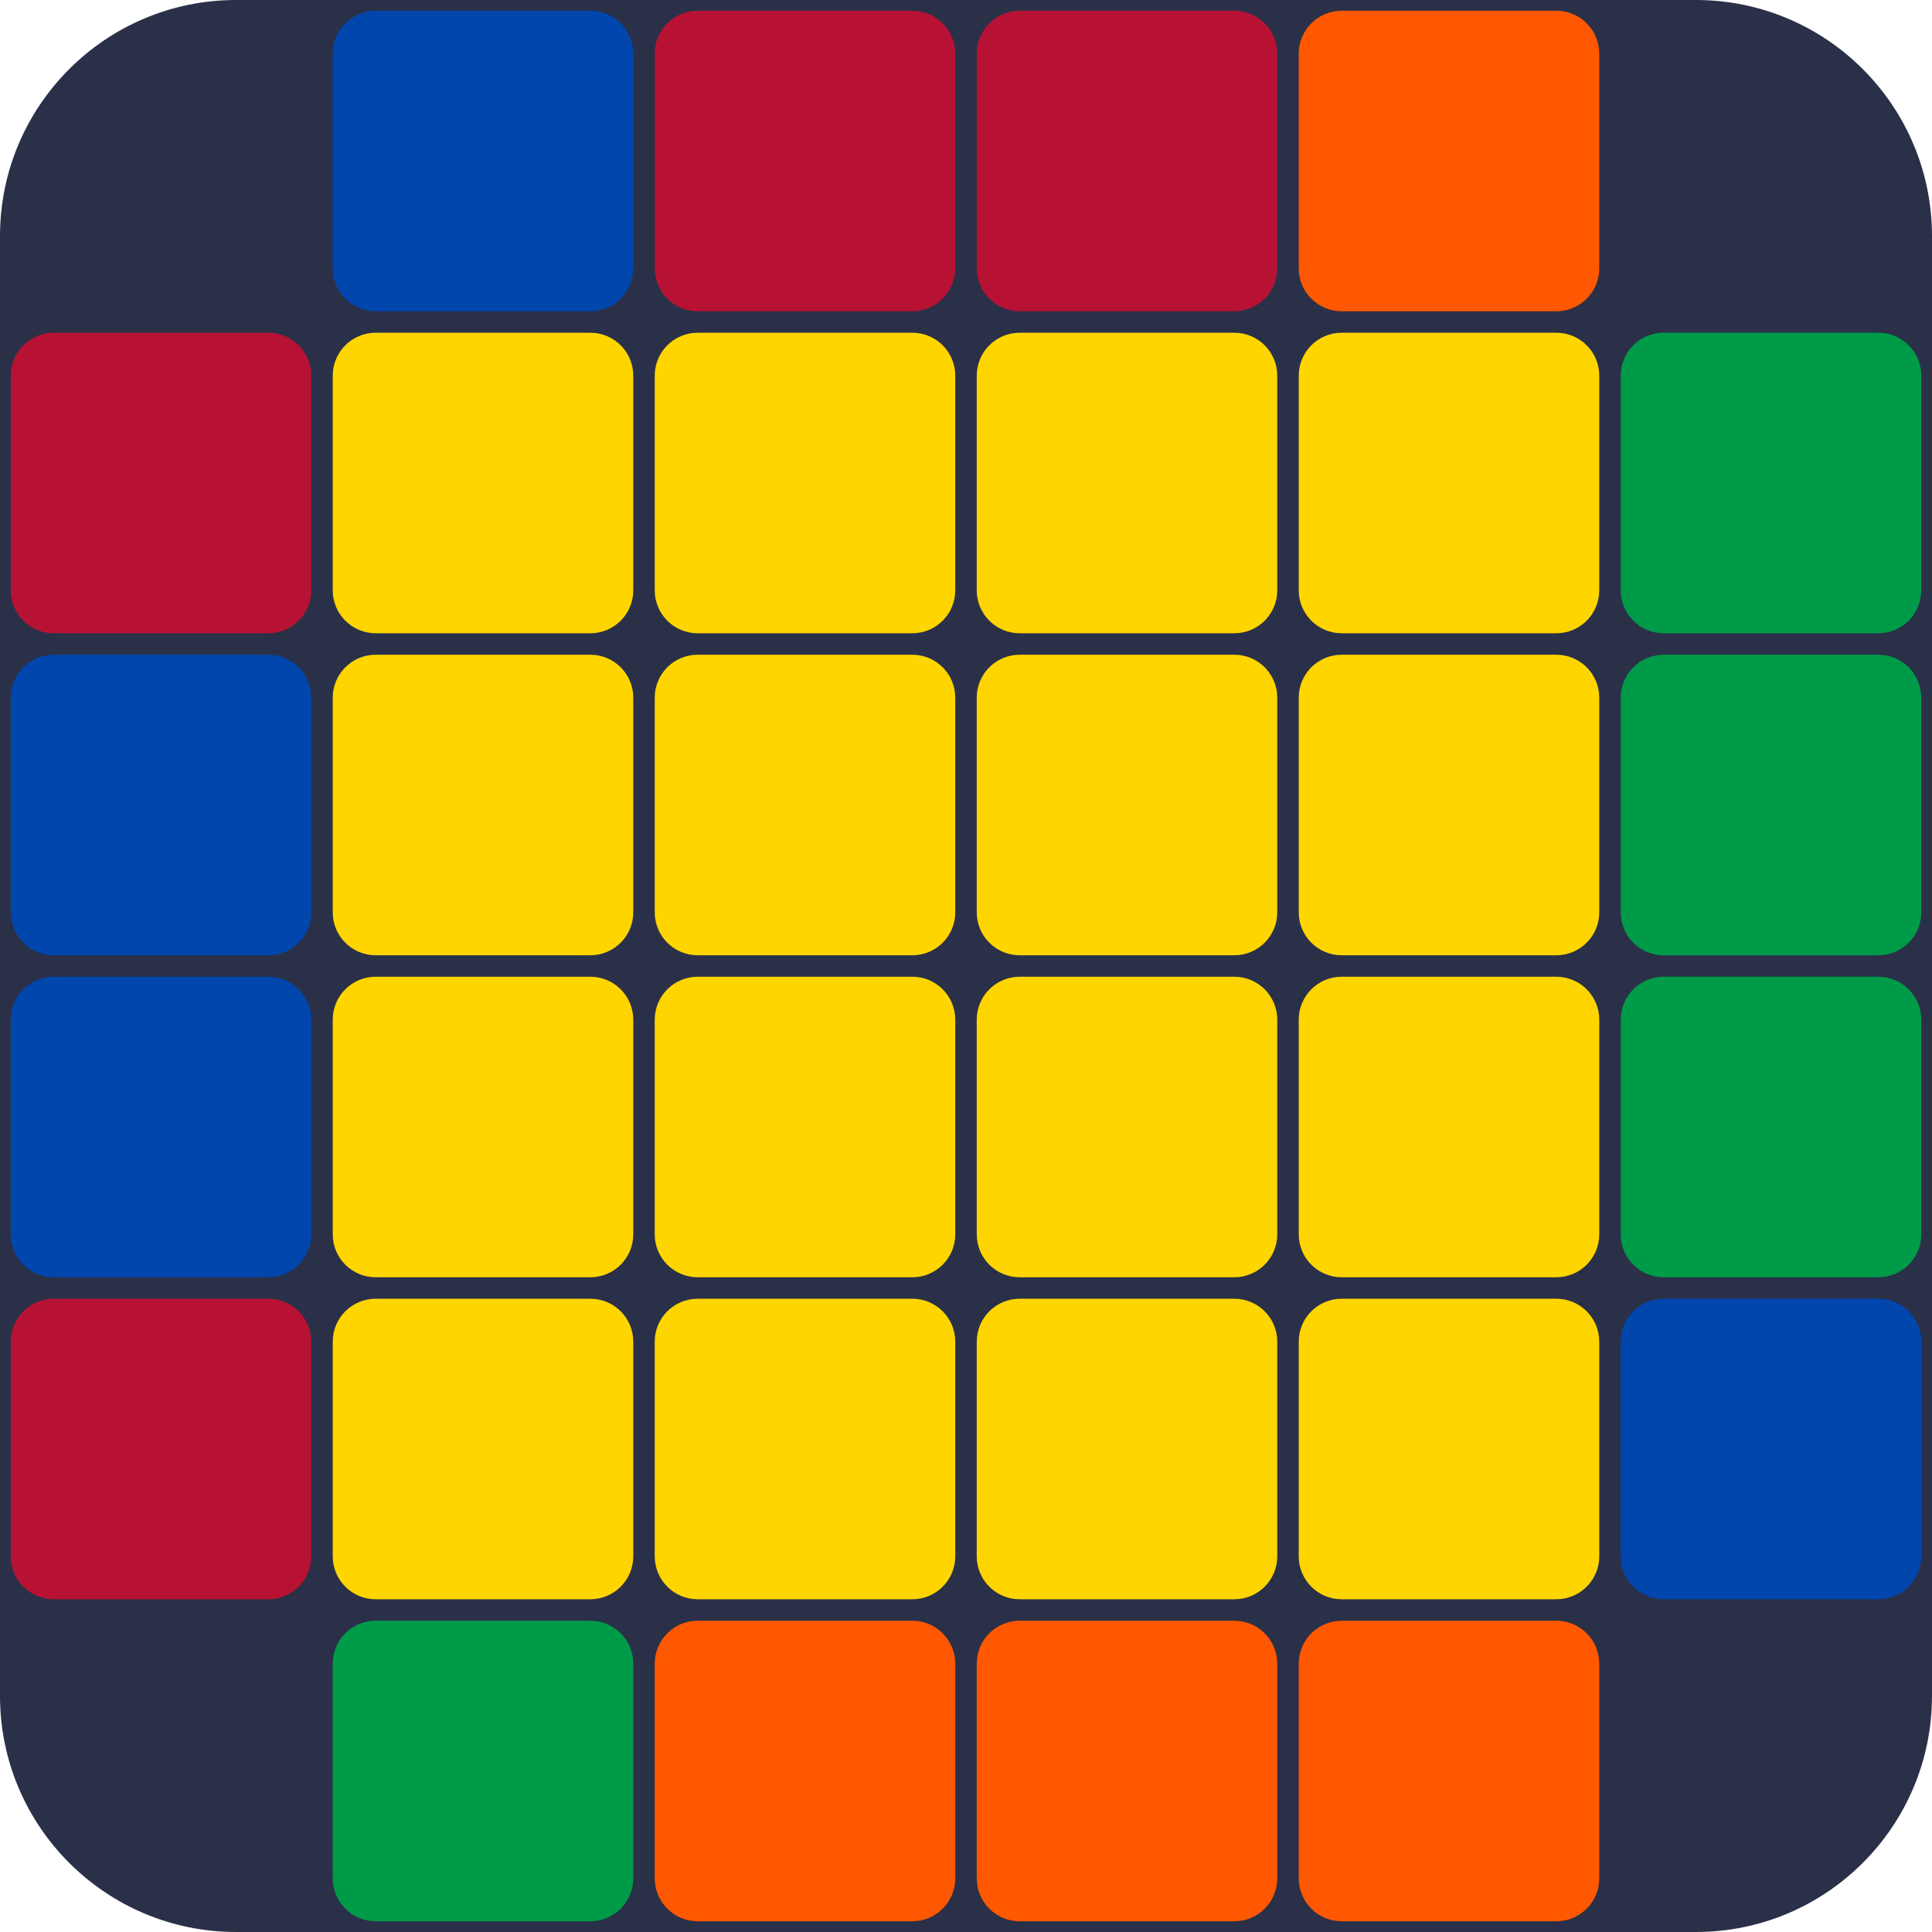
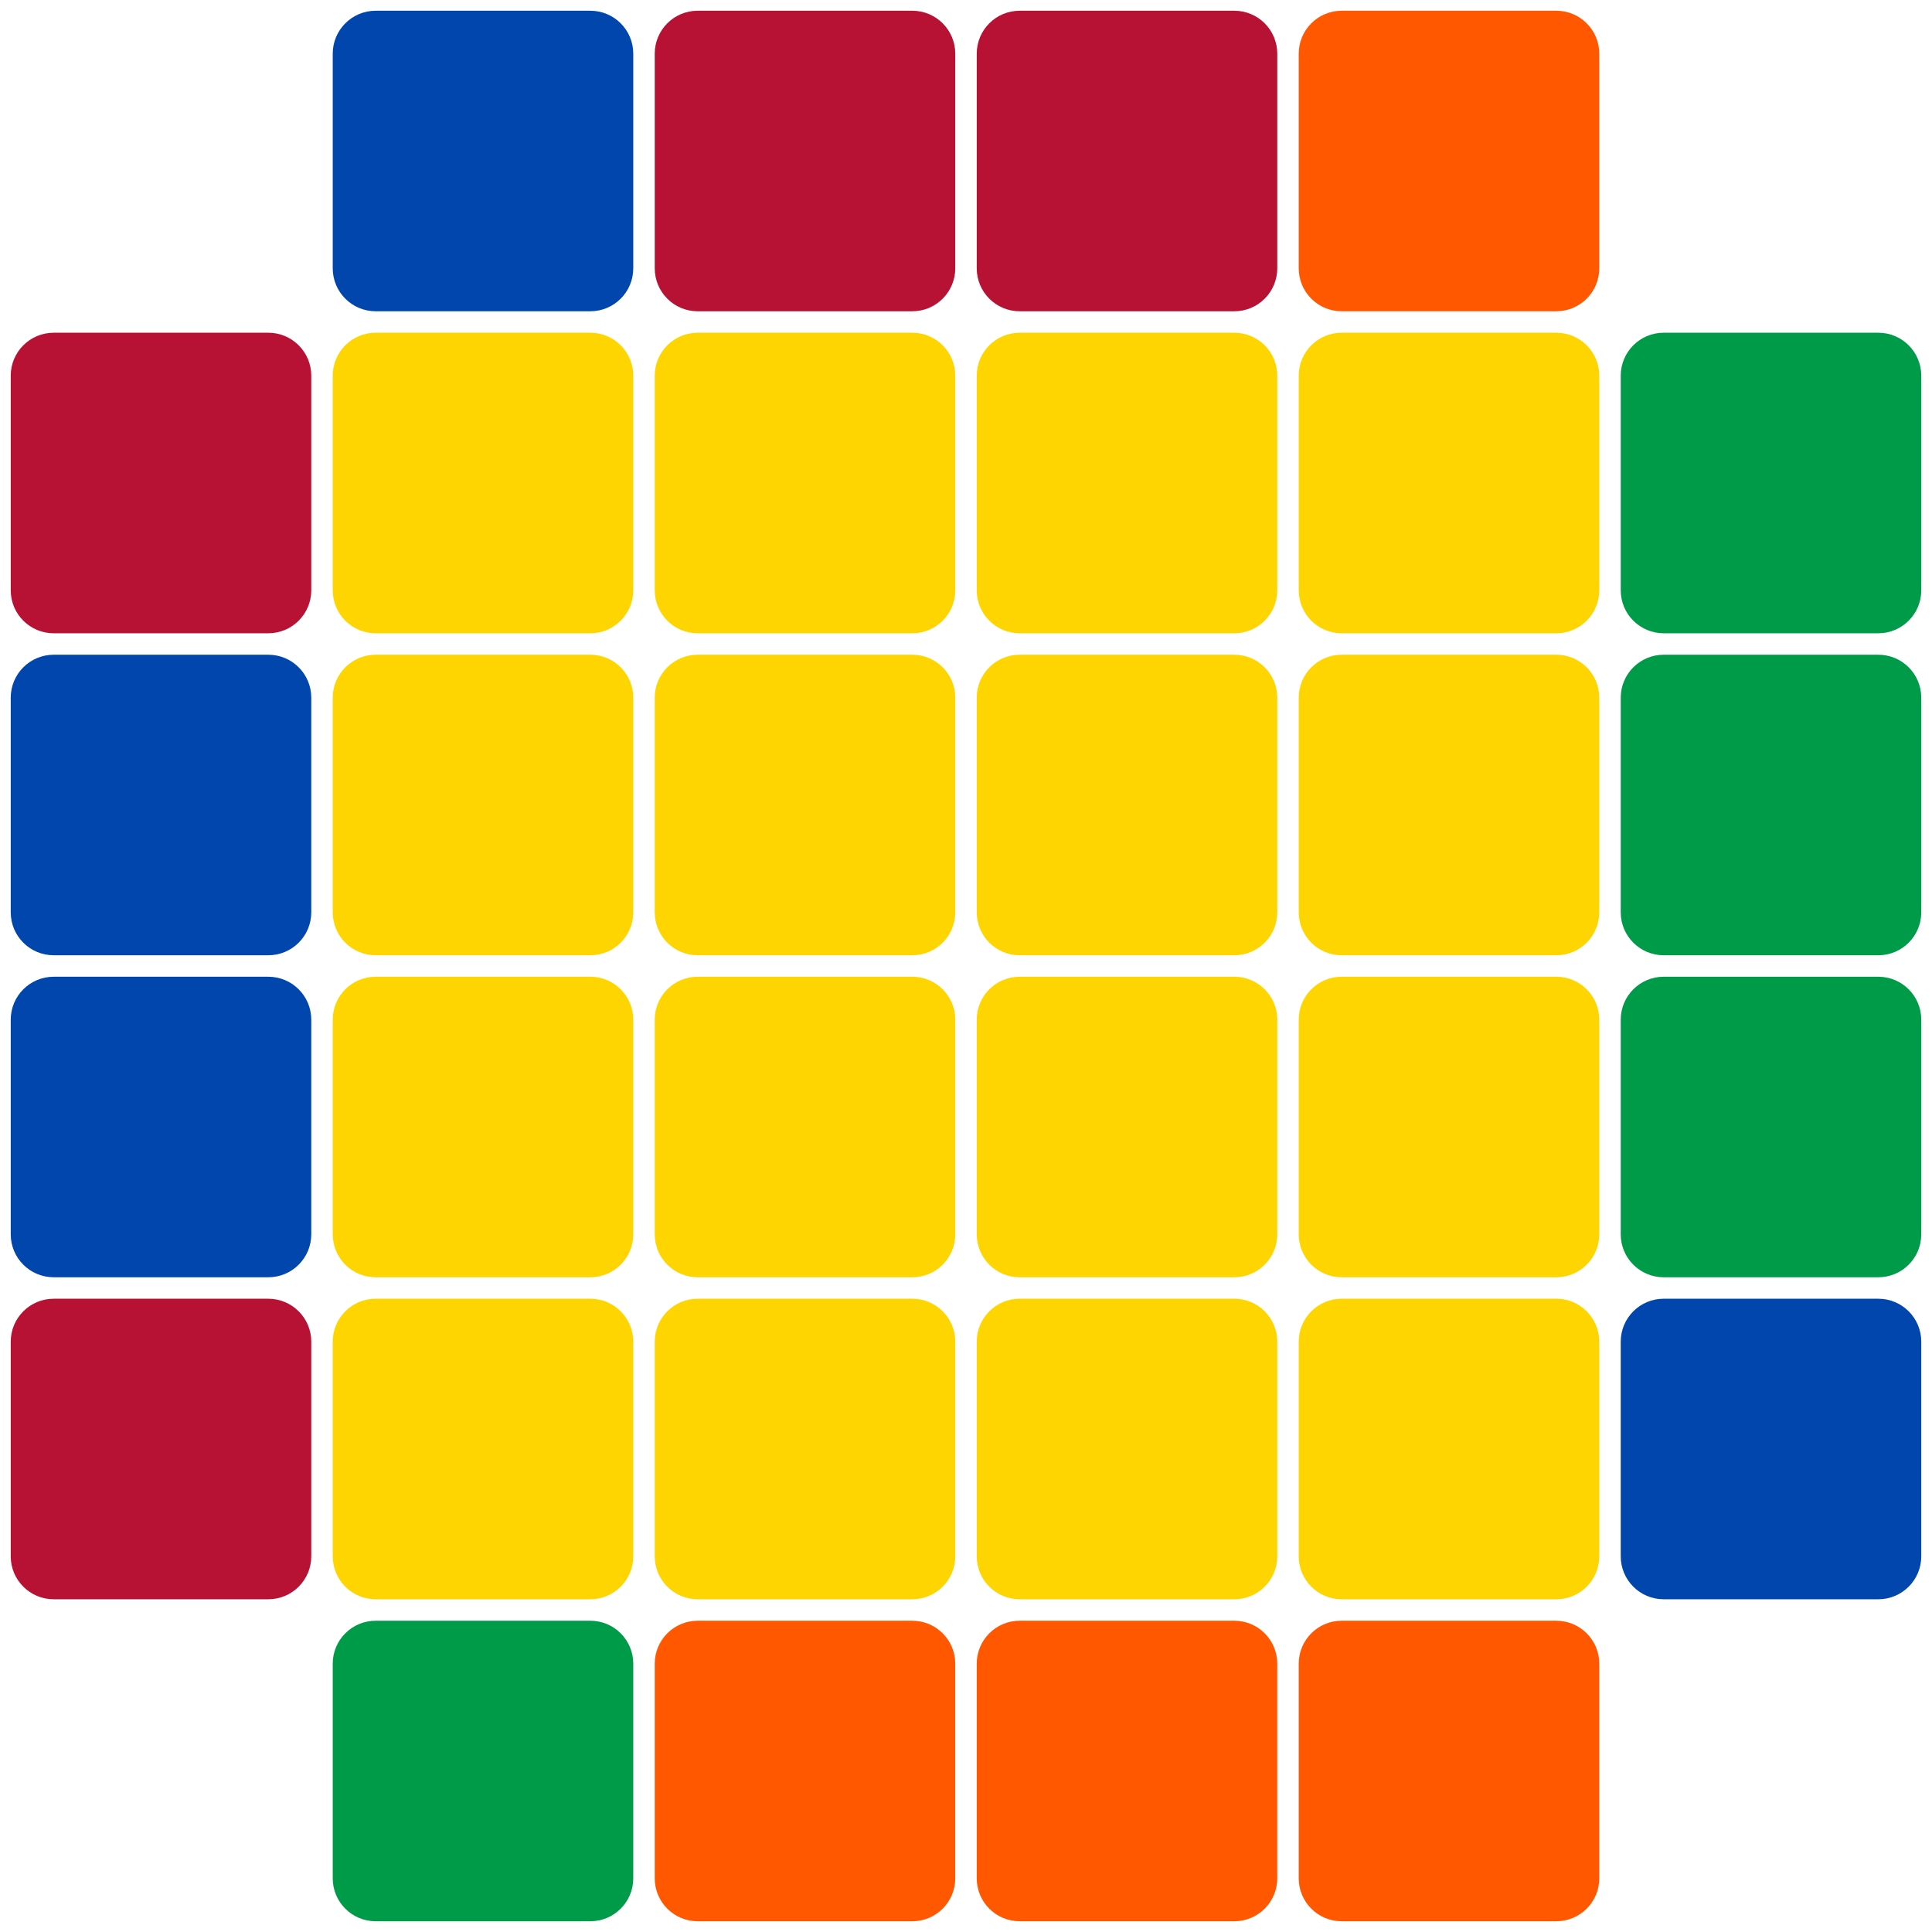
<svg xmlns="http://www.w3.org/2000/svg" viewBox="0 0 180 180">
-   <rect x="0" y="0" width="180" height="180" rx="22" fill="#2a3048" />
  <rect x="31" y="1" width="28" height="28" rx="4" fill="#0046ad" />
  <rect x="61" y="1" width="28" height="28" rx="4" fill="#b71234" />
  <rect x="91" y="1" width="28" height="28" rx="4" fill="#b71234" />
  <rect x="121" y="1" width="28" height="28" rx="4" fill="#ff5800" />
  <rect x="1" y="31" width="28" height="28" rx="4" fill="#b71234" />
  <rect x="31" y="31" width="28" height="28" rx="4" fill="#ffd500" />
  <rect x="61" y="31" width="28" height="28" rx="4" fill="#ffd500" />
  <rect x="91" y="31" width="28" height="28" rx="4" fill="#ffd500" />
  <rect x="121" y="31" width="28" height="28" rx="4" fill="#ffd500" />
  <rect x="151" y="31" width="28" height="28" rx="4" fill="#009b48" />
  <rect x="1" y="61" width="28" height="28" rx="4" fill="#0046ad" />
  <rect x="31" y="61" width="28" height="28" rx="4" fill="#ffd500" />
  <rect x="61" y="61" width="28" height="28" rx="4" fill="#ffd500" />
  <rect x="91" y="61" width="28" height="28" rx="4" fill="#ffd500" />
  <rect x="121" y="61" width="28" height="28" rx="4" fill="#ffd500" />
  <rect x="151" y="61" width="28" height="28" rx="4" fill="#009b48" />
  <rect x="1" y="91" width="28" height="28" rx="4" fill="#0046ad" />
  <rect x="31" y="91" width="28" height="28" rx="4" fill="#ffd500" />
  <rect x="61" y="91" width="28" height="28" rx="4" fill="#ffd500" />
  <rect x="91" y="91" width="28" height="28" rx="4" fill="#ffd500" />
  <rect x="121" y="91" width="28" height="28" rx="4" fill="#ffd500" />
  <rect x="151" y="91" width="28" height="28" rx="4" fill="#009b48" />
  <rect x="1" y="121" width="28" height="28" rx="4" fill="#b71234" />
  <rect x="31" y="121" width="28" height="28" rx="4" fill="#ffd500" />
  <rect x="61" y="121" width="28" height="28" rx="4" fill="#ffd500" />
  <rect x="91" y="121" width="28" height="28" rx="4" fill="#ffd500" />
  <rect x="121" y="121" width="28" height="28" rx="4" fill="#ffd500" />
  <rect x="151" y="121" width="28" height="28" rx="4" fill="#0046ad" />
  <rect x="31" y="151" width="28" height="28" rx="4" fill="#009b48" />
  <rect x="61" y="151" width="28" height="28" rx="4" fill="#ff5800" />
  <rect x="91" y="151" width="28" height="28" rx="4" fill="#ff5800" />
  <rect x="121" y="151" width="28" height="28" rx="4" fill="#ff5800" />
</svg>
